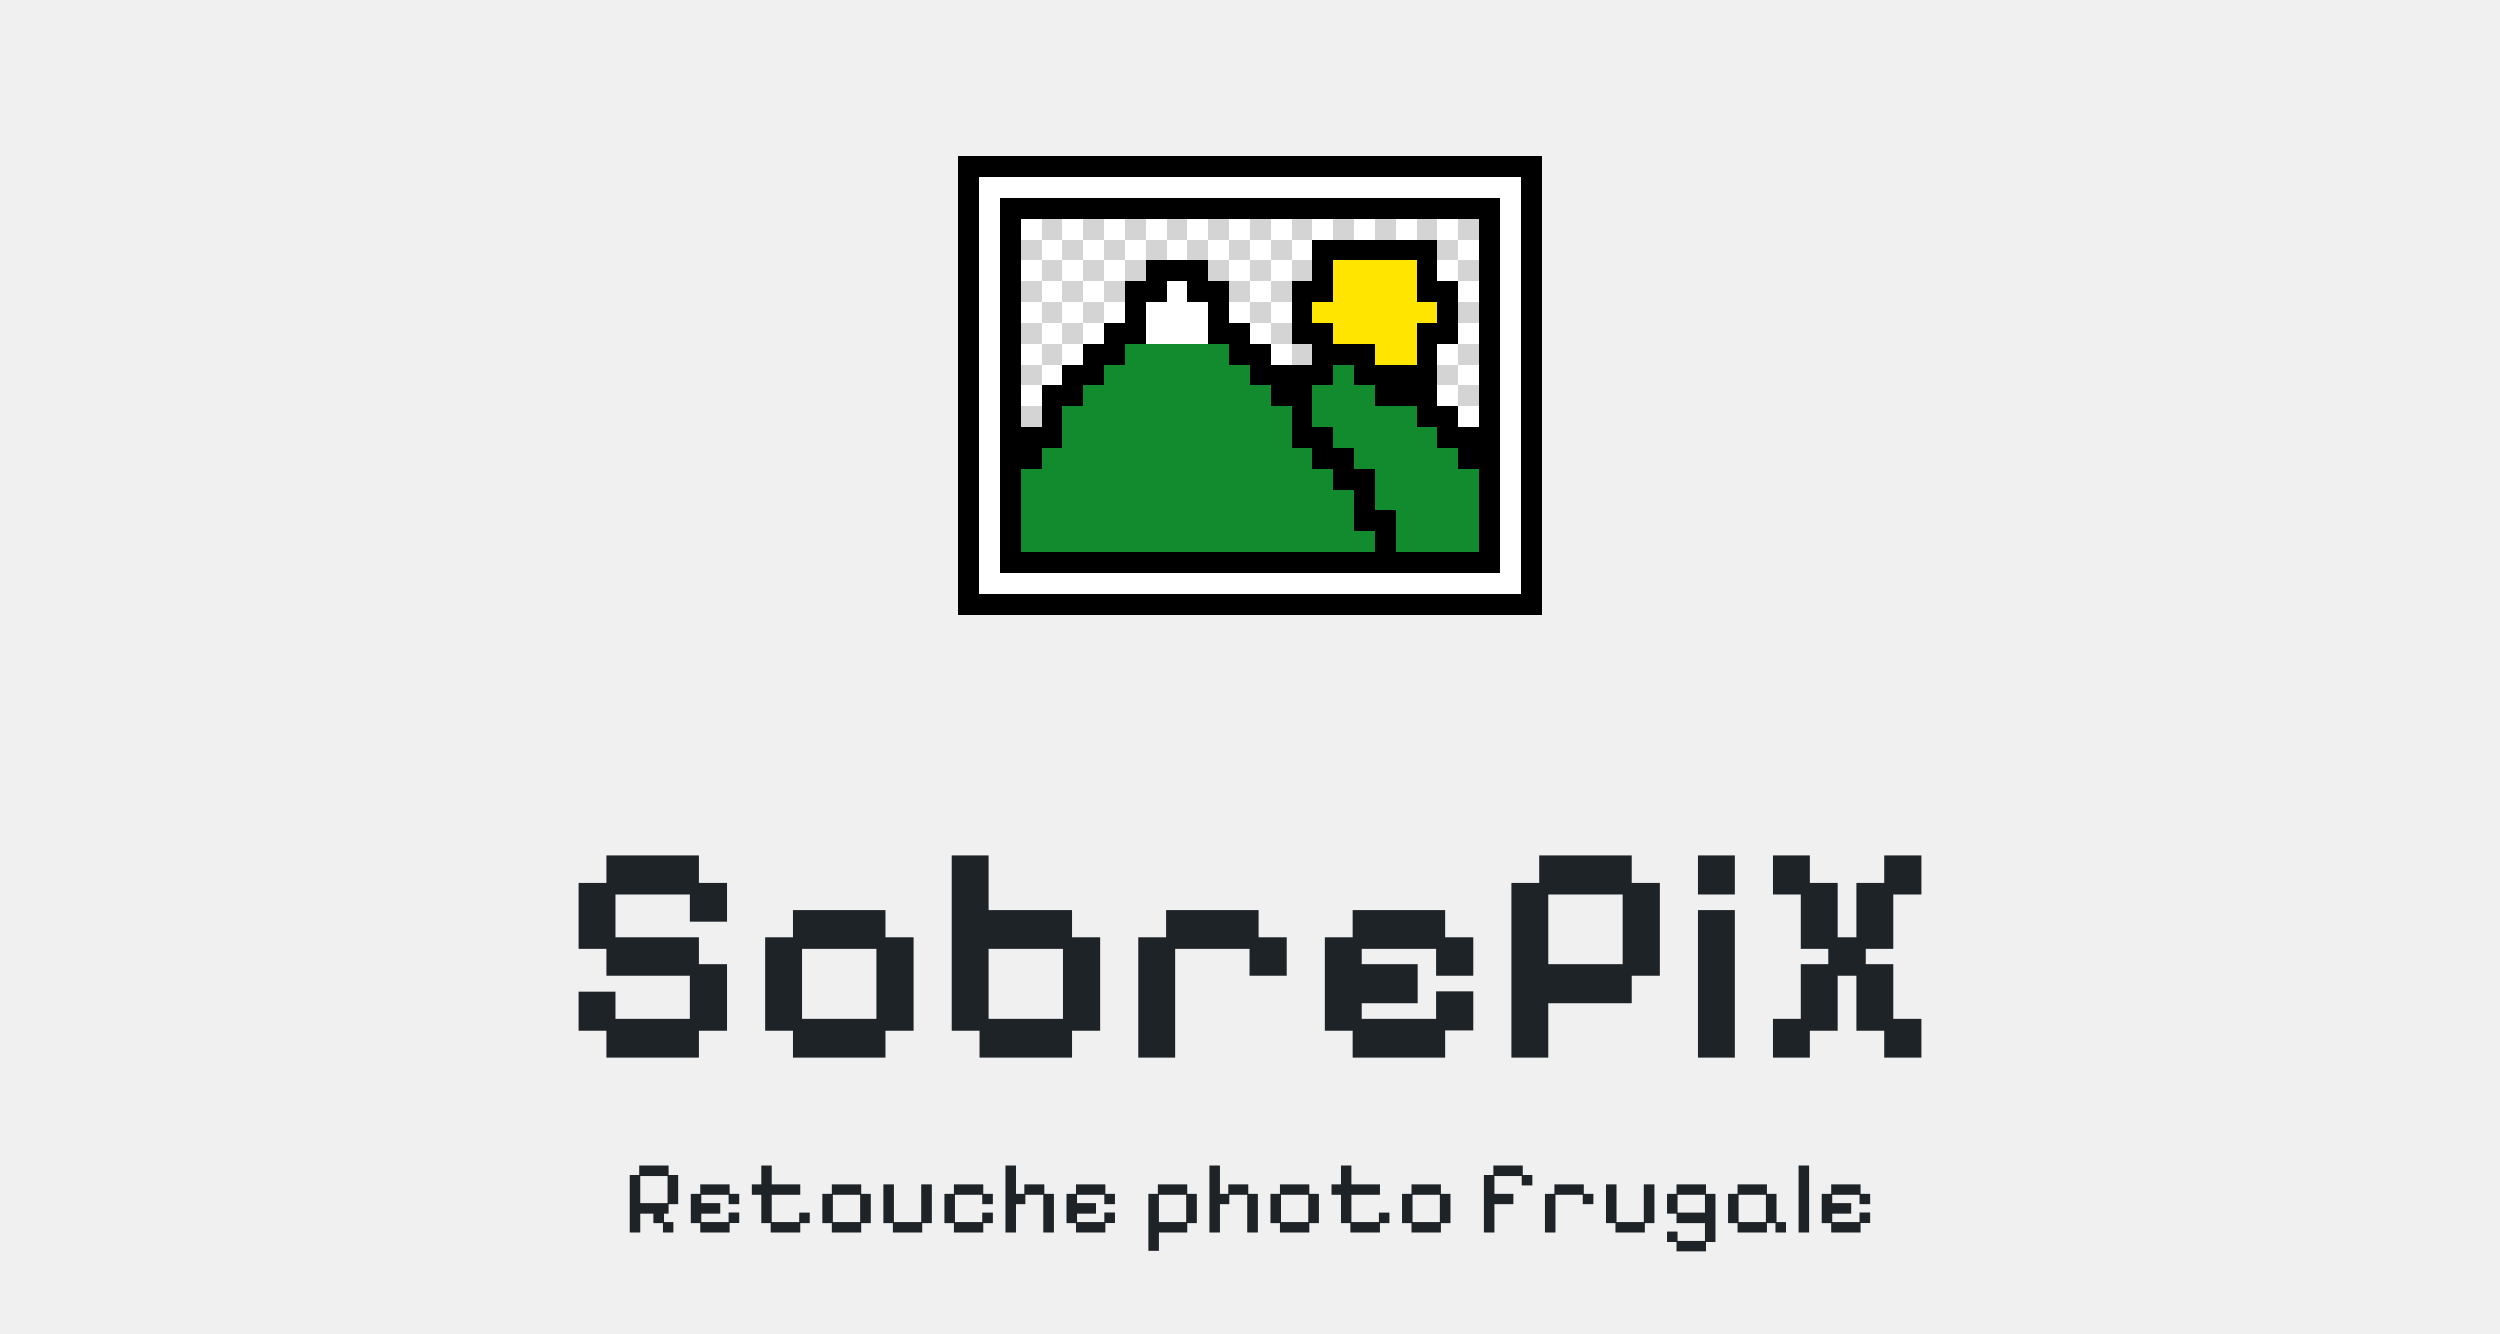
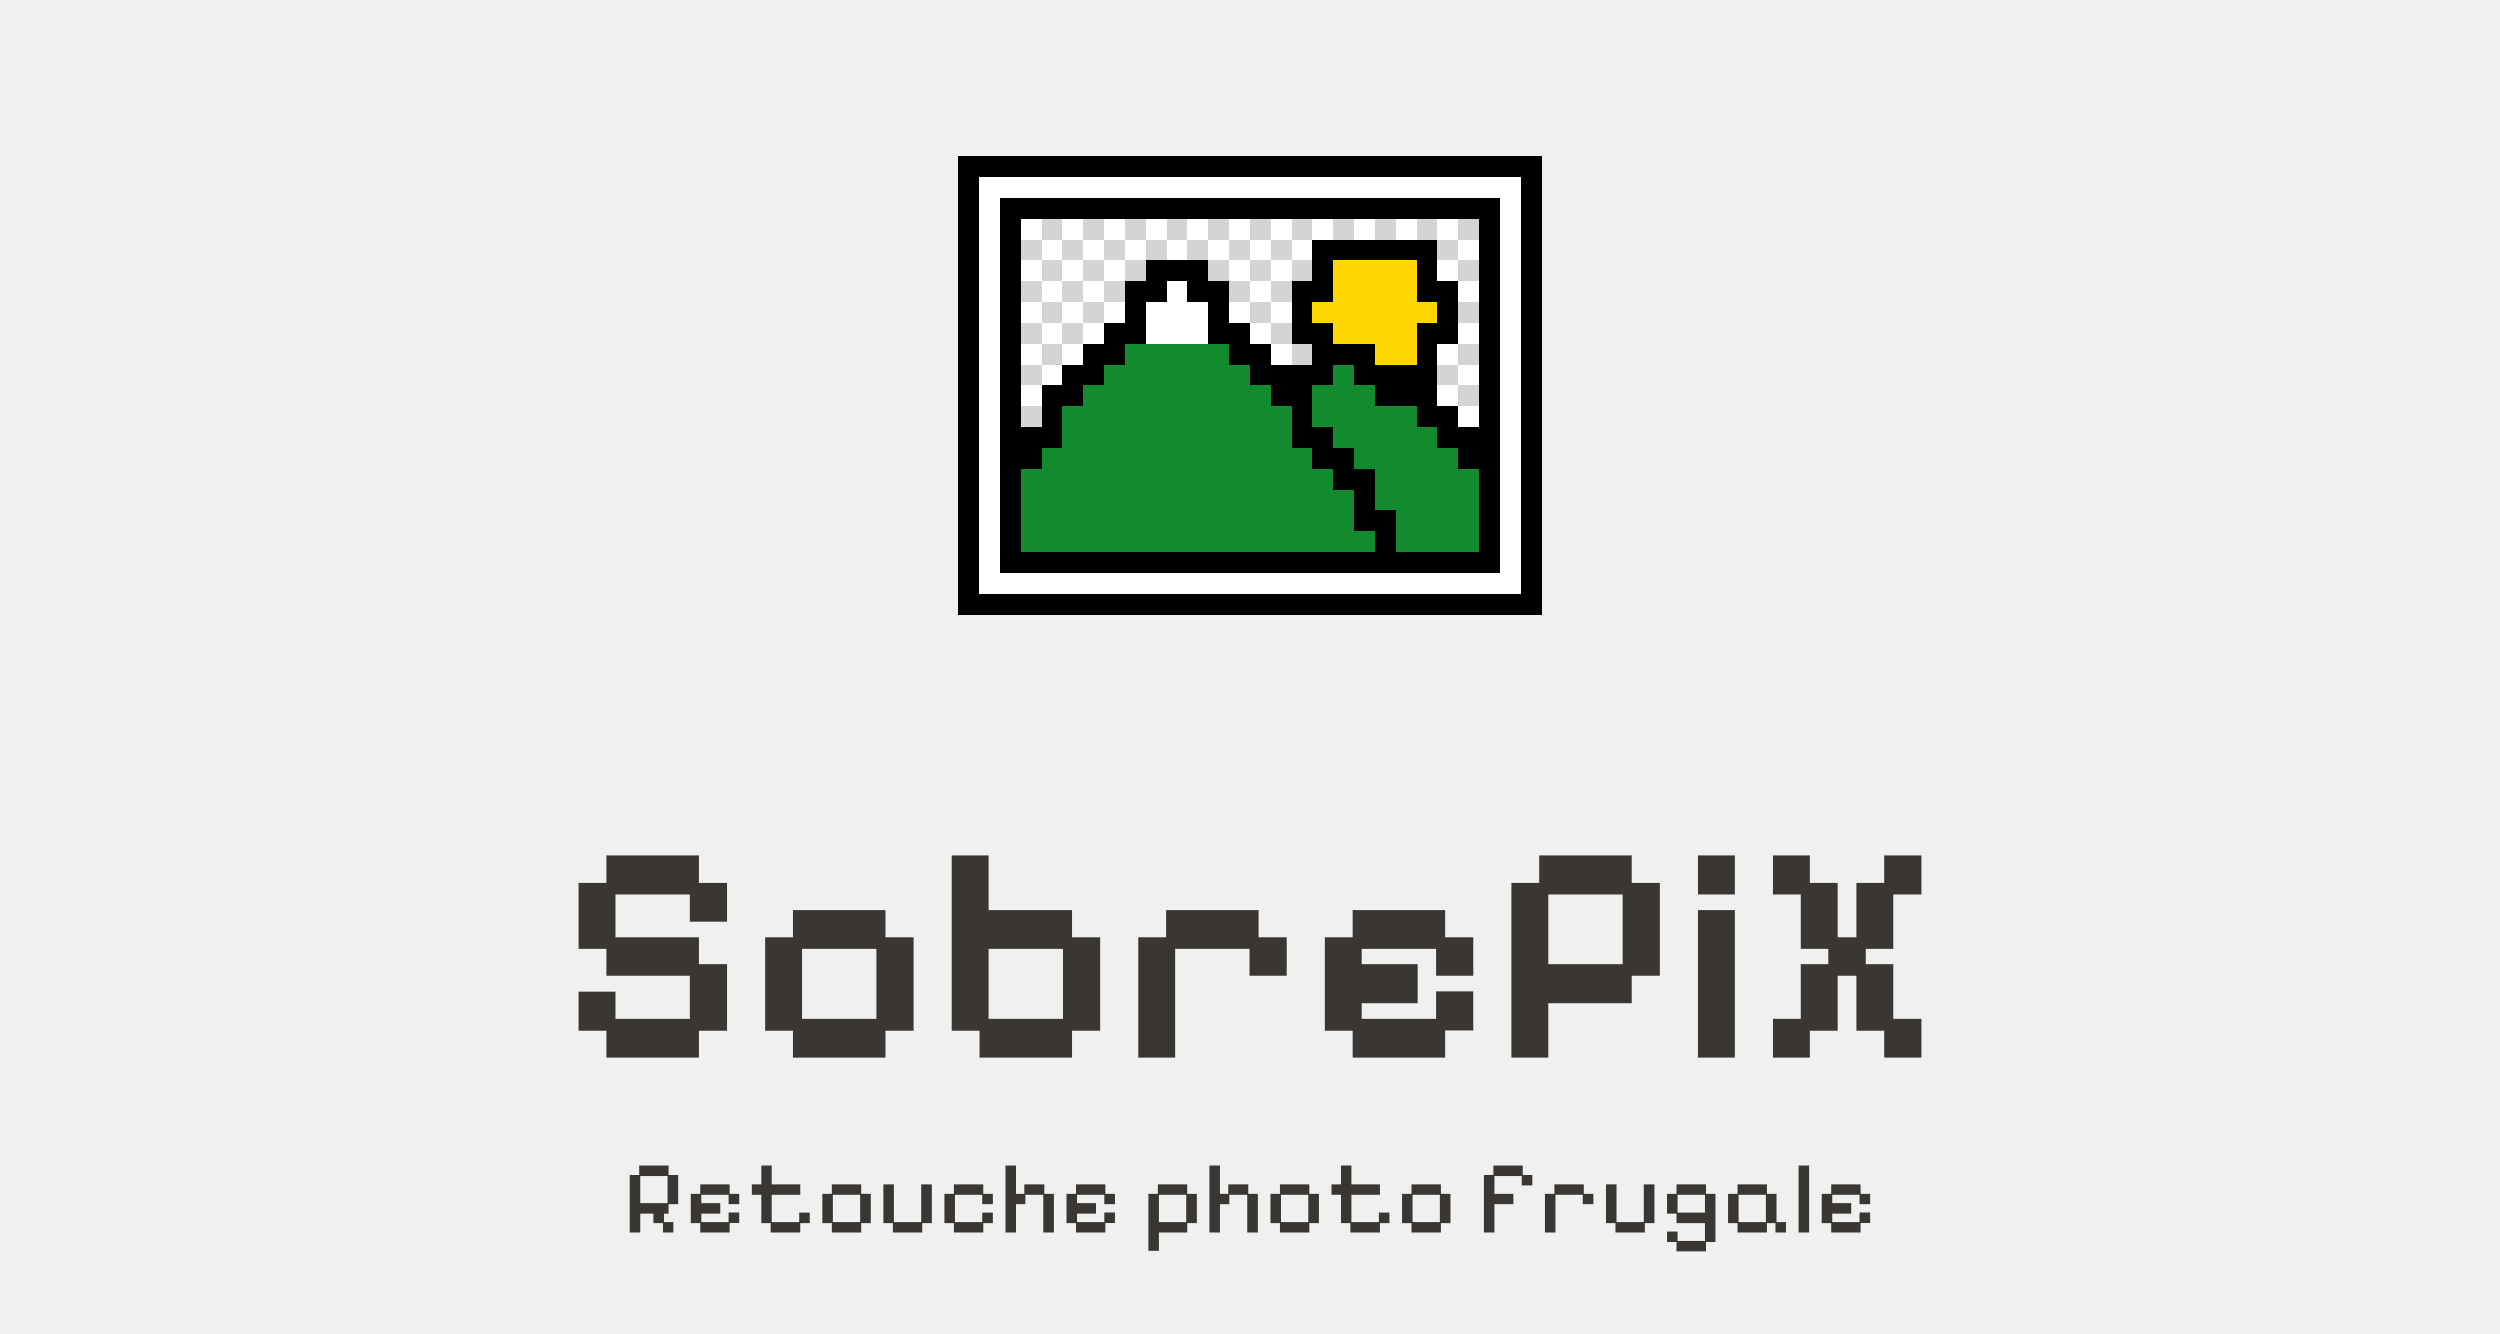
<svg xmlns="http://www.w3.org/2000/svg" viewBox="0 0 960 512" width="960" height="512">
  <g transform="translate(352 20) scale(8)" shape-rendering="crispEdges">
    <path fill="#000000" d="M2 5h28v1h-28zM2 6h1v1h-1zM29 6h1v1h-1zM2 7h1v1h-1zM4 7h24v1h-24zM29 7h1v1h-1zM2 8h1v1h-1zM4 8h1v1h-1zM27 8h1v1h-1zM29 8h1v1h-1zM2 9h1v1h-1zM4 9h1v1h-1zM19 9h6v1h-6zM27 9h1v1h-1zM29 9h1v1h-1zM2 10h1v1h-1zM4 10h1v1h-1zM11 10h3v1h-3zM19 10h1v1h-1zM24 10h1v1h-1zM27 10h1v1h-1zM29 10h1v1h-1zM2 11h1v1h-1zM4 11h1v1h-1zM10 11h2v1h-2zM13 11h2v1h-2zM18 11h2v1h-2zM24 11h2v1h-2zM27 11h1v1h-1zM29 11h1v1h-1zM2 12h1v1h-1zM4 12h1v1h-1zM10 12h1v1h-1zM14 12h1v1h-1zM18 12h1v1h-1zM25 12h1v1h-1zM27 12h1v1h-1zM29 12h1v1h-1zM2 13h1v1h-1zM4 13h1v1h-1zM9 13h2v1h-2zM14 13h2v1h-2zM18 13h2v1h-2zM24 13h2v1h-2zM27 13h1v1h-1zM29 13h1v1h-1zM2 14h1v1h-1zM4 14h1v1h-1zM8 14h2v1h-2zM15 14h2v1h-2zM19 14h3v1h-3zM24 14h1v1h-1zM27 14h1v1h-1zM29 14h1v1h-1zM2 15h1v1h-1zM4 15h1v1h-1zM7 15h2v1h-2zM16 15h4v1h-4zM21 15h4v1h-4zM27 15h1v1h-1zM29 15h1v1h-1zM2 16h1v1h-1zM4 16h1v1h-1zM6 16h2v1h-2zM17 16h2v1h-2zM22 16h3v1h-3zM27 16h1v1h-1zM29 16h1v1h-1zM2 17h1v1h-1zM4 17h1v1h-1zM6 17h1v1h-1zM18 17h1v1h-1zM24 17h2v1h-2zM27 17h1v1h-1zM29 17h1v1h-1zM2 18h1v1h-1zM4 18h3v1h-3zM18 18h2v1h-2zM25 18h3v1h-3zM29 18h1v1h-1zM2 19h1v1h-1zM4 19h2v1h-2zM19 19h2v1h-2zM26 19h2v1h-2zM29 19h1v1h-1zM2 20h1v1h-1zM4 20h1v1h-1zM20 20h2v1h-2zM27 20h1v1h-1zM29 20h1v1h-1zM2 21h1v1h-1zM4 21h1v1h-1zM21 21h1v1h-1zM27 21h1v1h-1zM29 21h1v1h-1zM2 22h1v1h-1zM4 22h1v1h-1zM21 22h2v1h-2zM27 22h1v1h-1zM29 22h1v1h-1zM2 23h1v1h-1zM4 23h1v1h-1zM22 23h1v1h-1zM27 23h1v1h-1zM29 23h1v1h-1zM2 24h1v1h-1zM4 24h24v1h-24zM29 24h1v1h-1zM2 25h1v1h-1zM29 25h1v1h-1zM2 26h28v1h-28z" />
    <path fill="#ffffff" d="M3 6h26v1h-26zM3 7h1v1h-1zM28 7h1v1h-1zM3 8h1v1h-1zM5 8h1v1h-1zM7 8h1v1h-1zM9 8h1v1h-1zM11 8h1v1h-1zM13 8h1v1h-1zM15 8h1v1h-1zM17 8h1v1h-1zM19 8h1v1h-1zM21 8h1v1h-1zM23 8h1v1h-1zM25 8h1v1h-1zM28 8h1v1h-1zM3 9h1v1h-1zM6 9h1v1h-1zM8 9h1v1h-1zM10 9h1v1h-1zM12 9h1v1h-1zM14 9h1v1h-1zM16 9h1v1h-1zM18 9h1v1h-1zM26 9h1v1h-1zM28 9h1v1h-1zM3 10h1v1h-1zM5 10h1v1h-1zM7 10h1v1h-1zM9 10h1v1h-1zM15 10h1v1h-1zM17 10h1v1h-1zM25 10h1v1h-1zM28 10h1v1h-1zM3 11h1v1h-1zM6 11h1v1h-1zM8 11h1v1h-1zM12 11h1v1h-1zM16 11h1v1h-1zM26 11h1v1h-1zM28 11h1v1h-1zM3 12h1v1h-1zM5 12h1v1h-1zM7 12h1v1h-1zM9 12h1v1h-1zM11 12h3v1h-3zM15 12h1v1h-1zM17 12h1v1h-1zM28 12h1v1h-1zM3 13h1v1h-1zM6 13h1v1h-1zM8 13h1v1h-1zM11 13h3v1h-3zM16 13h1v1h-1zM26 13h1v1h-1zM28 13h1v1h-1zM3 14h1v1h-1zM5 14h1v1h-1zM7 14h1v1h-1zM17 14h1v1h-1zM25 14h1v1h-1zM28 14h1v1h-1zM3 15h1v1h-1zM6 15h1v1h-1zM26 15h1v1h-1zM28 15h1v1h-1zM3 16h1v1h-1zM5 16h1v1h-1zM25 16h1v1h-1zM28 16h1v1h-1zM3 17h1v1h-1zM26 17h1v1h-1zM28 17h1v1h-1zM3 18h1v1h-1zM28 18h1v1h-1zM3 19h1v1h-1zM28 19h1v1h-1zM3 20h1v1h-1zM28 20h1v1h-1zM3 21h1v1h-1zM28 21h1v1h-1zM3 22h1v1h-1zM28 22h1v1h-1zM3 23h1v1h-1zM28 23h1v1h-1zM3 24h1v1h-1zM28 24h1v1h-1zM3 25h26v1h-26z" />
    <path fill="#d4d4d4" d="M6 8h1v1h-1zM8 8h1v1h-1zM10 8h1v1h-1zM12 8h1v1h-1zM14 8h1v1h-1zM16 8h1v1h-1zM18 8h1v1h-1zM20 8h1v1h-1zM22 8h1v1h-1zM24 8h1v1h-1zM26 8h1v1h-1zM5 9h1v1h-1zM7 9h1v1h-1zM9 9h1v1h-1zM11 9h1v1h-1zM13 9h1v1h-1zM15 9h1v1h-1zM17 9h1v1h-1zM25 9h1v1h-1zM6 10h1v1h-1zM8 10h1v1h-1zM10 10h1v1h-1zM14 10h1v1h-1zM16 10h1v1h-1zM18 10h1v1h-1zM26 10h1v1h-1zM5 11h1v1h-1zM7 11h1v1h-1zM9 11h1v1h-1zM15 11h1v1h-1zM17 11h1v1h-1zM6 12h1v1h-1zM8 12h1v1h-1zM16 12h1v1h-1zM26 12h1v1h-1zM5 13h1v1h-1zM7 13h1v1h-1zM17 13h1v1h-1zM6 14h1v1h-1zM18 14h1v1h-1zM26 14h1v1h-1zM5 15h1v1h-1zM25 15h1v1h-1zM26 16h1v1h-1zM5 17h1v1h-1z" />
-     <path fill="#FFE500" d="M20 10h4v1h-4zM20 11h4v1h-4zM19 12h6v1h-6zM20 13h4v1h-4zM22 14h2v1h-2z" />
+     <path fill="#FFD600" d="M20 10h4v1h-4zM20 11h4v1h-4zM19 12h6v1h-6zM20 13h4v1h-4zM22 14h2v1h-2z" />
    <path fill="#128A2E" d="M10 14h5v1h-5zM9 15h7v1h-7zM20 15h1v1h-1zM8 16h9v1h-9zM19 16h3v1h-3zM7 17h11v1h-11zM19 17h5v1h-5zM7 18h11v1h-11zM20 18h5v1h-5zM6 19h13v1h-13zM21 19h5v1h-5zM5 20h15v1h-15zM22 20h5v1h-5zM5 21h16v1h-16zM22 21h5v1h-5zM5 22h16v1h-16zM23 22h4v1h-4zM5 23h17v1h-17zM23 23h4v1h-4z" />
  </g>
-   <path fill="#1E2328" d="M232.86 406.12V395.8H222.18V380.8H236.34V391.24H264.9V374.68H232.86V364.36H222.18V339.04H232.86V328.48H268.38V339.04H279.18V353.92H264.9V343.48H236.34V359.92H268.38V370.24H279.18V395.8H268.38V406.12ZM304.5 406.12V395.8H293.82V359.92H304.5V349.48H340.02V359.92H350.82V395.8H340.02V406.12ZM307.98 391.24H336.54V364.36H307.98ZM376.14 406.12V395.8H365.46V328.48H379.62V349.48H411.66V359.92H422.46V395.8H411.66V406.12ZM379.62 391.24H408.18V364.36H379.62ZM437.1 406.12V359.92H447.78V349.48H483.3V359.92H494.1V374.68H479.82V364.36H451.26V406.12ZM519.42 406.12V395.8H508.74V359.92H519.42V349.48H554.94V359.92H565.74V374.68H551.46V364.36H522.9V370.24H544.38V385.24H522.9V391.24H551.46V380.68H565.74V395.68H554.94V406.12ZM580.38 406.12V339.04H591.06V328.48H626.58V339.04H637.38V374.68H626.58V385.24H594.54V406.12ZM594.54 370.24H623.1V343.48H594.54ZM652.02 406.12V349.48H666.18V406.12ZM652.02 343.48V328.48H666.18V343.48ZM680.82 406.12V391.24H691.5V370.24H702.06V364.36H691.5V343.48H680.82V328.48H694.98V339.04H705.66V359.92H712.86V339.04H723.54V328.48H737.82V343.48H727.02V364.36H716.46V370.24H727.02V391.24H737.82V406.12H723.54V395.8H712.86V374.68H705.66V395.8H694.98V406.12Z" />
-   <path fill="#1E2328" d="M241.82 473.28V451.2H245.46V447.56H256.74V451.2H260.42V462.4H256.74V466.04H254.98V469.28H258.58V473.28H254.58V469.68H250.9V466.04H245.86V473.28ZM245.86 462.0H256.34V451.6H245.86ZM268.9 473.28V469.68H265.26V458.44H268.9V454.8H280.18V458.44H283.86V462.4H279.78V458.8H269.3V462.0H276.58V466.04H269.3V469.28H279.78V465.6H283.86V469.64H280.18V473.28ZM295.94 473.28V469.68H292.34V458.8H288.7V454.8H292.34V447.56H296.34V454.8H307.3V458.8H296.34V469.28H306.9V465.64H310.94V469.68H307.3V473.28ZM319.42 473.28V469.68H315.78V458.44H319.42V454.8H330.7V458.44H334.38V469.68H330.7V473.28ZM319.82 469.28H330.3V458.8H319.82ZM342.86 473.28V469.68H339.22V454.8H343.26V469.28H353.74V454.8H357.82V469.68H354.14V473.28ZM366.3 473.28V469.68H362.66V458.44H366.3V454.8H377.58V458.44H381.26V462.4H377.18V458.8H366.7V469.28H377.18V465.64H381.26V469.68H377.58V473.28ZM386.1 473.28V447.56H390.14V458.44H393.34V454.8H401.02V458.44H404.7V473.28H400.62V458.8H393.74V462.4H390.14V473.28ZM413.18 473.28V469.68H409.54V458.44H413.18V454.8H424.46V458.44H428.14V462.4H424.06V458.8H413.58V462.0H420.86V466.04H413.58V469.28H424.06V465.6H428.14V469.64H424.46V473.28ZM440.98 480.32V458.44H444.62V454.8H455.9V458.44H459.58V469.68H455.9V473.28H445.02V480.32ZM445.02 469.28H455.5V458.8H445.02ZM464.42 473.28V447.56H468.46V458.44H471.66V454.8H479.34V458.44H483.02V473.28H478.94V458.8H472.06V462.4H468.46V473.28ZM491.5 473.28V469.68H487.86V458.44H491.5V454.8H502.78V458.44H506.46V469.68H502.78V473.28ZM491.9 469.28H502.38V458.8H491.9ZM518.54 473.28V469.68H514.94V458.8H511.3V454.8H514.94V447.56H518.94V454.8H529.9V458.8H518.94V469.28H529.5V465.64H533.54V469.68H529.9V473.28ZM542.02 473.28V469.68H538.38V458.44H542.02V454.8H553.3V458.44H556.98V469.68H553.3V473.28ZM542.42 469.28H552.9V458.8H542.42ZM569.82 473.28V451.2H573.46V447.56H584.74V451.2H588.42V455.2H584.34V451.6H573.86V458.44H581.14V462.4H573.86V473.28ZM593.26 473.28V458.44H596.9V454.8H608.18V458.44H611.86V462.4H607.78V458.8H597.3V473.28ZM620.34 473.28V469.68H616.7V454.8H620.74V469.28H631.22V454.8H635.3V469.68H631.62V473.28ZM643.78 480.52V476.92H640.14V472.92H644.18V476.52H654.7V469.68H643.78V466.04H640.14V458.44H643.78V454.8H655.1V458.44H658.74V476.92H655.1V480.52ZM644.18 465.64H654.7V458.8H644.18ZM667.22 473.28V469.68H663.58V458.44H667.22V454.8H678.5V458.44H682.18V469.28H685.82V473.28H681.78V469.68H678.5V473.28ZM667.62 469.28H678.1V458.8H667.62ZM690.66 473.28V447.56H694.7V473.28ZM703.18 473.28V469.68H699.54V458.44H703.18V454.8H714.46V458.44H718.14V462.4H714.06V458.8H703.58V462.0H710.86V466.04H703.58V469.28H714.06V465.6H718.14V469.64H714.46V473.28Z" />
+   <path fill="#3A3733" d="M232.86 406.12V395.8H222.18V380.8H236.34V391.24H264.9V374.68H232.86V364.36H222.18V339.04H232.86V328.48H268.38V339.04H279.18V353.92H264.9V343.48H236.34V359.92H268.38V370.24H279.18V395.8H268.38V406.12ZM304.5 406.12V395.8H293.82V359.92H304.5V349.48H340.02V359.92H350.82V395.8H340.02V406.12ZM307.98 391.24H336.54V364.36H307.98ZM376.14 406.12V395.8H365.46V328.48H379.62V349.48H411.66V359.92H422.46V395.8H411.66V406.12ZM379.62 391.24H408.18V364.36H379.62ZM437.1 406.12V359.92H447.78V349.48H483.3V359.92H494.1V374.68H479.82V364.36H451.26V406.12ZM519.42 406.12V395.8H508.74V359.92H519.42V349.48H554.94V359.92H565.74V374.68H551.46V364.36H522.9V370.24H544.38V385.24H522.9V391.24H551.46V380.68H565.74V395.68H554.94V406.12ZM580.38 406.12V339.04H591.06V328.48H626.58V339.04H637.38V374.68H626.58V385.24H594.54V406.12ZM594.54 370.24H623.1V343.48H594.54ZM652.02 406.12V349.48H666.18V406.12ZM652.02 343.48V328.48H666.18V343.48ZM680.82 406.12V391.24H691.5V370.24H702.06V364.36H691.5V343.48H680.82V328.48H694.98V339.04H705.66V359.92H712.86V339.04H723.54V328.48H737.82V343.48H727.02V364.36H716.46V370.24H727.02V391.24H737.82V406.12H723.54V395.8H712.86V374.68H705.66V395.8H694.98V406.12Z" />
+   <path fill="#3A3733" d="M241.82 473.28V451.2H245.46V447.56H256.74V451.2H260.42V462.4H256.74V466.04H254.98V469.28H258.58V473.28H254.58V469.68H250.9V466.04H245.86V473.28ZM245.86 462.0H256.34V451.6H245.86ZM268.9 473.28V469.68H265.26V458.44H268.9V454.8H280.18V458.44H283.86V462.4H279.78V458.8H269.3V462.0H276.58V466.04H269.3V469.28H279.78V465.6H283.86V469.64H280.18V473.28ZM295.94 473.28V469.68H292.34V458.8H288.7V454.8H292.34V447.56H296.34V454.8H307.3V458.8H296.34V469.28H306.9V465.64H310.94V469.68H307.3V473.28ZM319.42 473.28V469.68H315.78V458.44H319.42V454.8H330.7V458.44H334.38V469.68H330.7V473.28ZM319.82 469.28H330.3V458.8H319.82ZM342.86 473.28V469.68H339.22V454.8H343.26V469.28H353.74V454.8H357.82V469.68H354.14V473.28ZM366.3 473.28V469.68H362.66V458.44H366.3V454.8H377.58V458.44H381.26V462.4H377.18V458.8H366.7V469.28H377.18V465.64H381.26V469.68H377.58V473.28ZM386.1 473.28V447.56H390.14V458.44H393.34V454.8H401.02V458.44H404.7V473.28H400.62V458.8H393.74V462.4H390.14V473.28ZM413.18 473.28V469.68H409.54V458.44H413.18V454.8H424.46V458.44H428.14V462.4H424.06V458.8H413.58V462.0H420.86V466.04H413.58V469.28H424.06V465.6H428.14V469.64H424.46V473.28ZM440.98 480.32V458.44H444.62V454.8H455.9V458.44H459.58V469.68H455.9V473.28H445.02V480.32ZM445.02 469.28H455.5V458.8H445.02ZM464.42 473.28V447.56H468.46V458.44H471.66V454.8H479.34V458.44H483.02V473.28H478.94V458.8H472.06V462.4H468.46V473.28ZM491.5 473.28V469.68H487.86V458.44H491.5V454.8H502.78V458.44H506.46V469.68H502.78V473.28ZM491.9 469.28H502.38V458.8H491.9ZM518.54 473.28V469.68H514.94V458.8H511.3V454.8H514.94V447.56H518.94V454.8H529.9V458.8H518.94V469.28H529.5V465.64H533.54V469.68H529.9V473.28ZM542.02 473.28V469.68H538.38V458.44H542.02V454.8H553.3V458.44H556.98V469.68H553.3V473.28ZM542.42 469.28H552.9V458.8H542.42ZM569.82 473.28V451.2H573.46V447.56H584.74V451.2H588.42V455.2H584.34V451.6H573.86V458.44H581.14V462.4H573.86V473.28ZM593.26 473.28V458.44H596.9V454.8H608.18V458.44H611.86V462.4H607.78V458.8H597.3V473.28ZM620.34 473.28V469.68H616.7V454.8H620.74V469.28H631.22V454.8H635.3V469.68H631.62V473.28ZM643.78 480.52V476.92H640.14V472.92H644.18V476.52H654.7V469.68H643.78V466.04H640.14V458.44H643.78V454.8H655.1V458.44H658.74V476.92H655.1V480.52ZM644.18 465.64H654.7V458.8H644.18ZM667.22 473.28V469.68H663.58V458.44H667.22V454.8H678.5V458.44H682.18V469.28H685.82V473.28H681.78V469.68H678.5V473.28ZM667.62 469.28H678.1V458.8H667.62ZM690.66 473.28V447.56H694.7V473.28ZM703.18 473.28V469.68H699.54V458.44H703.18V454.8H714.46V458.44H718.14V462.4H714.06V458.8H703.58V462.0H710.86V466.04H703.58V469.28H714.06V465.6H718.14V469.64H714.46V473.28Z" />
</svg>
